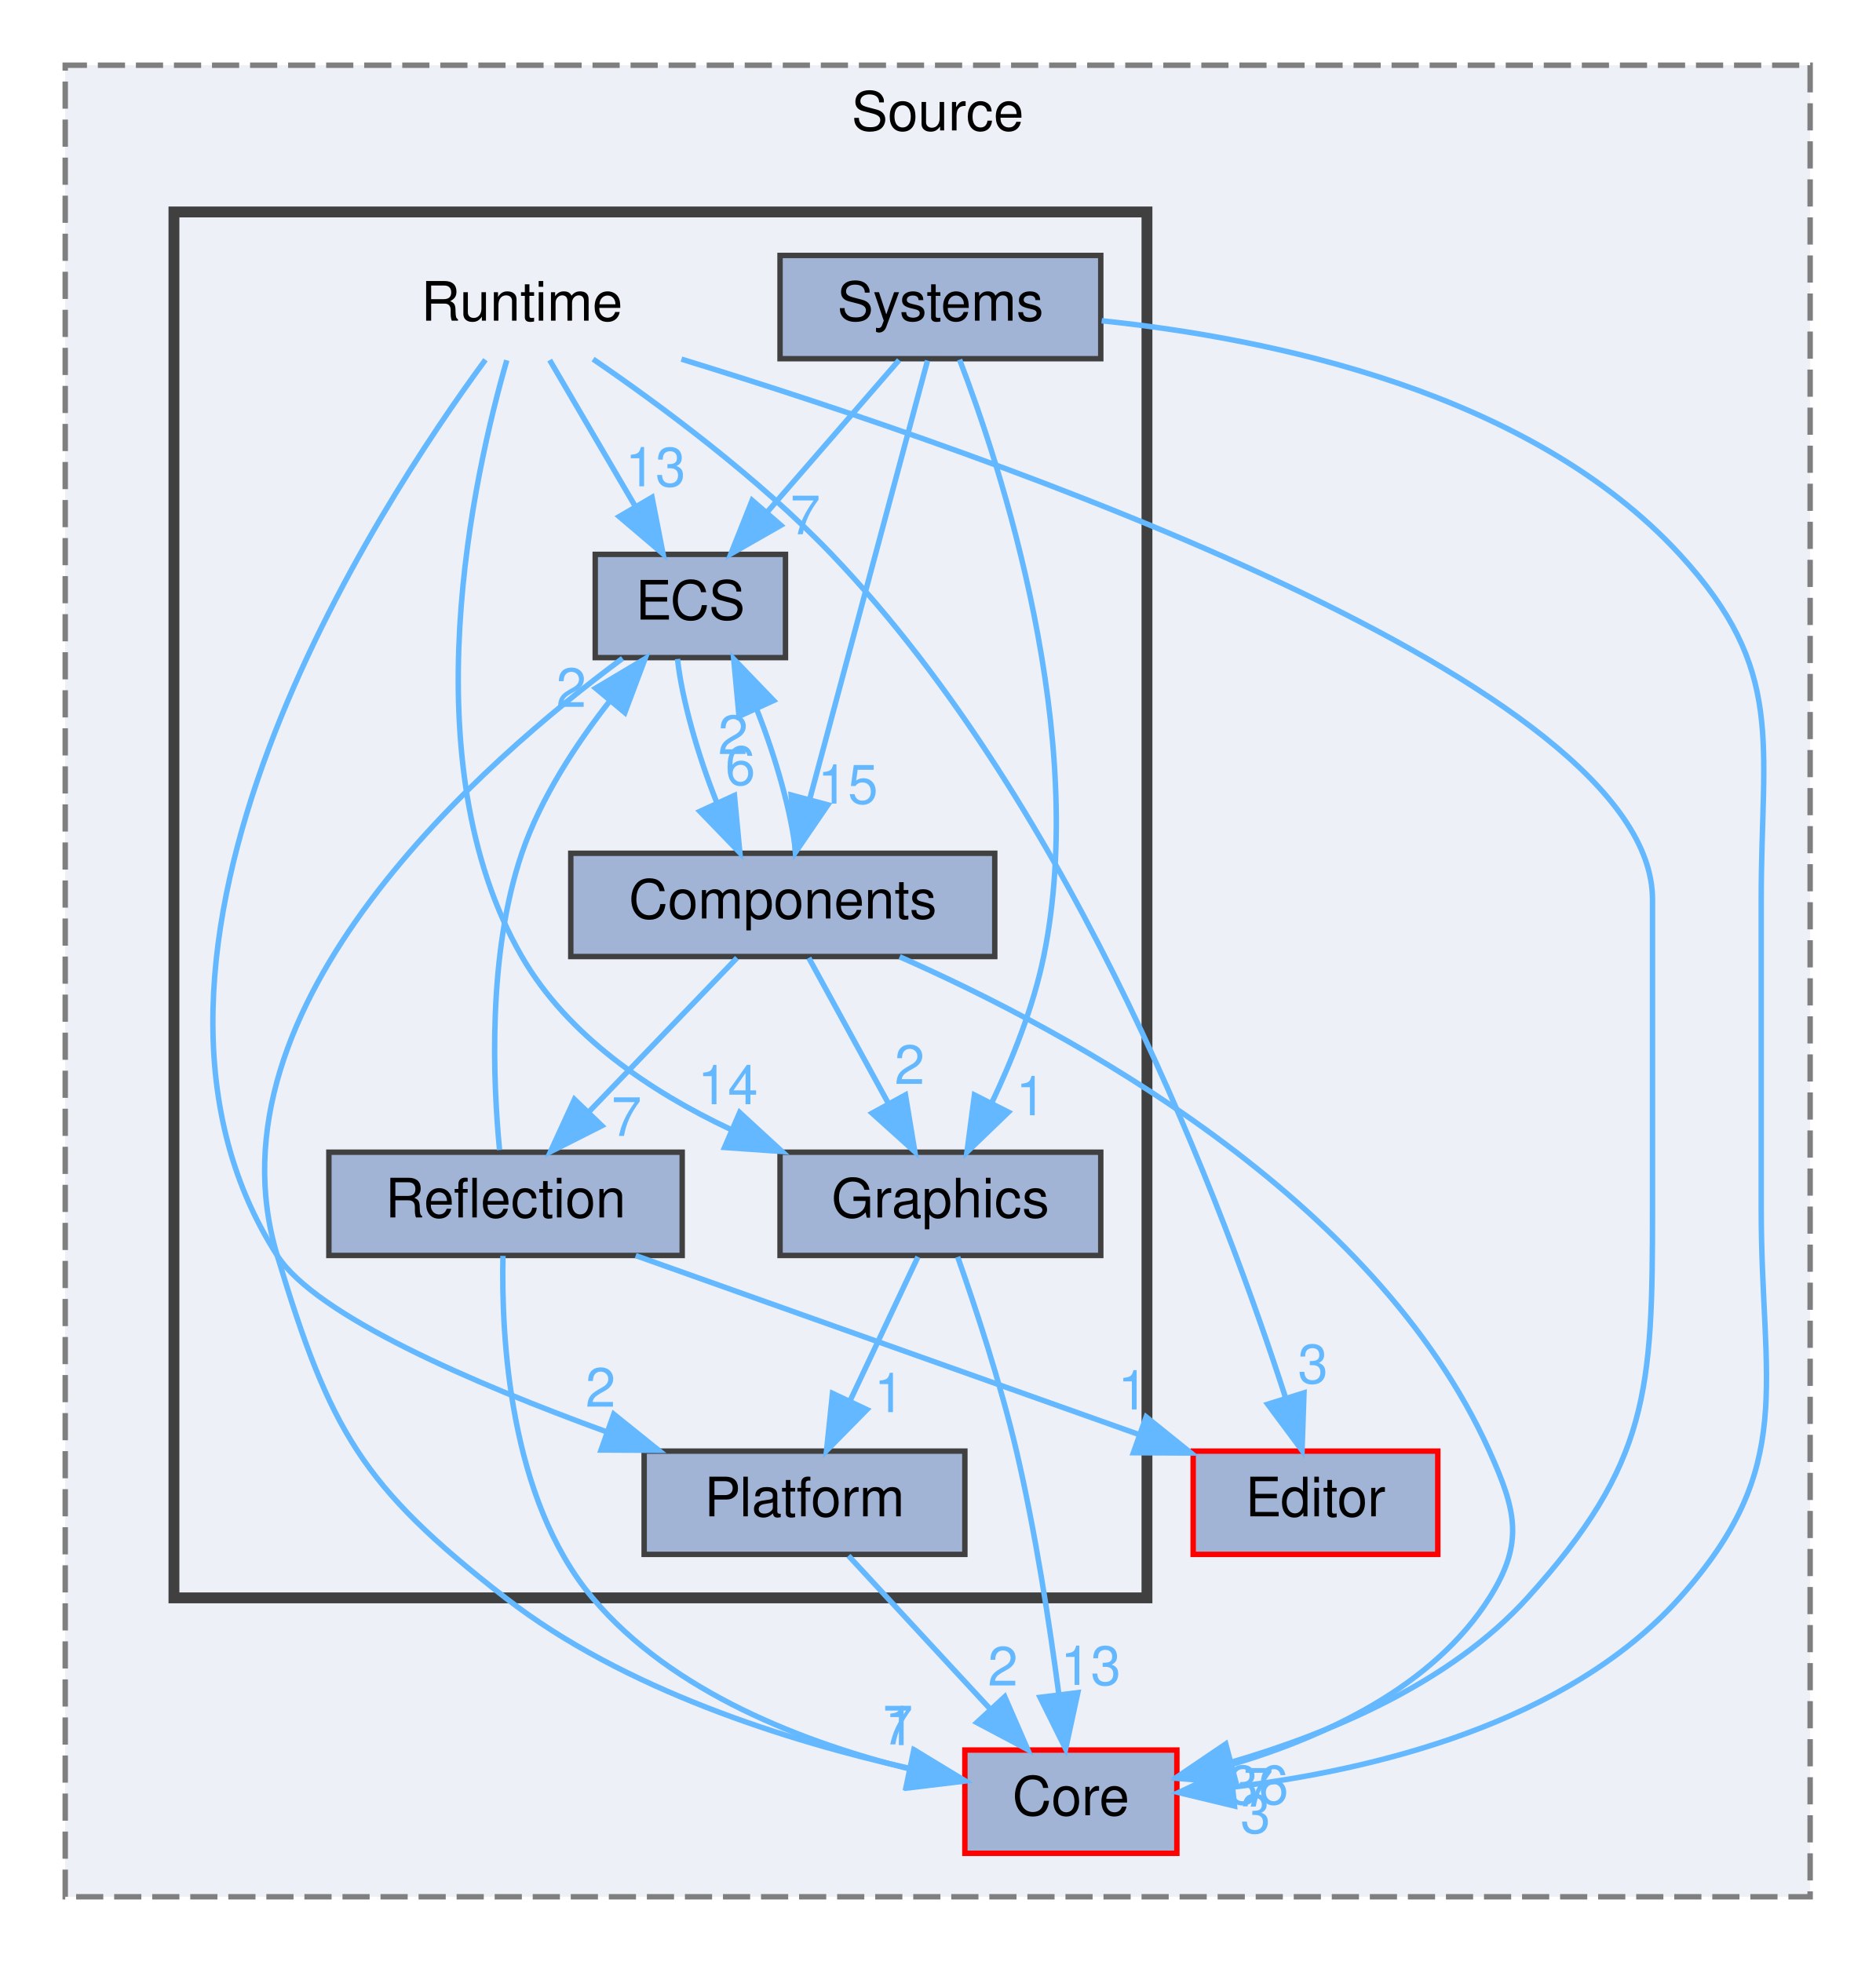
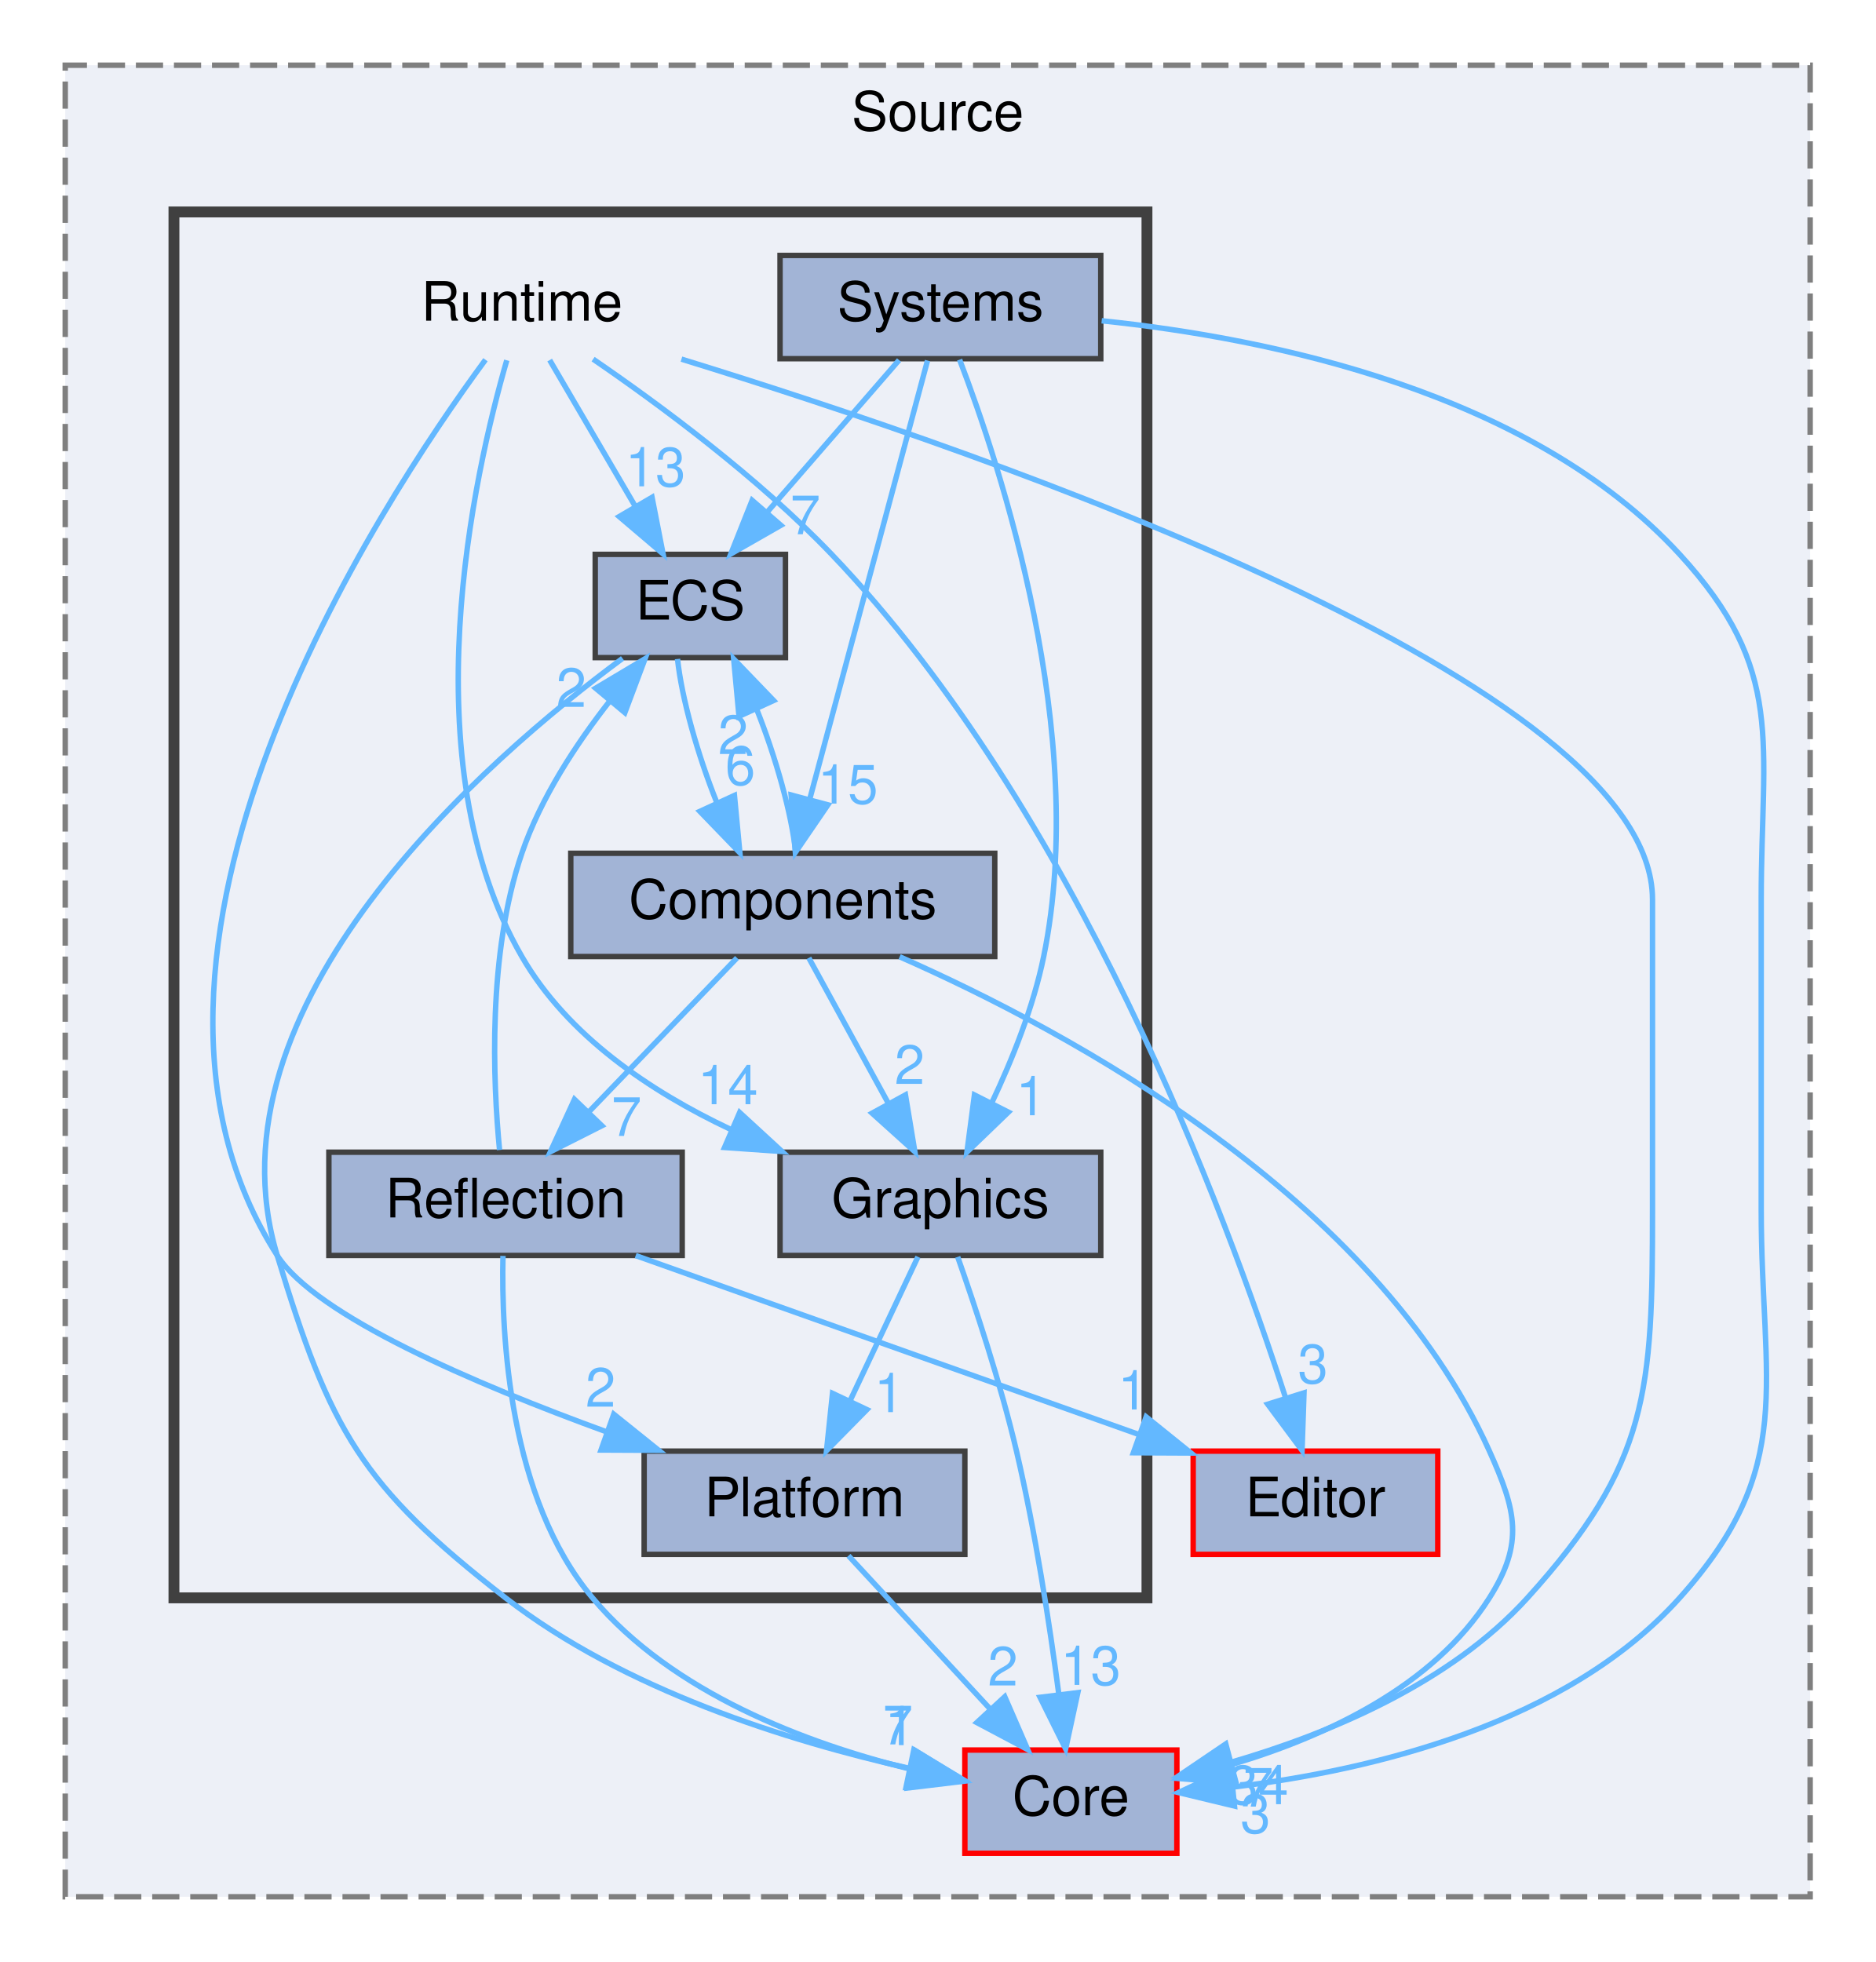
<svg xmlns="http://www.w3.org/2000/svg" xmlns:xlink="http://www.w3.org/1999/xlink" width="345pt" height="361pt" viewBox="0.00 0.00 345.00 361.00">
  <g id="graph0" class="graph" transform="scale(1 1) rotate(0) translate(4 357)">
    <g id="clust1" class="cluster">
      <g id="a_clust1">
        <a xlink:href="dir_9579d1ecb2c7bf48cbe1049c41745cb4.html" target="_top" xlink:title="Source">
          <polygon fill="#edf0f7" stroke="#7f7f7f" stroke-dasharray="5,2" points="8,-8 8,-345 329,-345 329,-8 8,-8" />
          <text text-anchor="middle" x="168.5" y="-333" font-family="Helvetica,sans-Serif" font-size="10.00">Source</text>
        </a>
      </g>
    </g>
    <g id="clust2" class="cluster">
      <g id="a_clust2">
        <a xlink:href="dir_9f04efef762572853abdf73f62bebfcc.html" target="_top">
          <polygon fill="#edf0f7" stroke="#404040" stroke-width="2" points="28,-63 28,-318 207,-318 207,-63 28,-63" />
        </a>
      </g>
    </g>
    <g id="node1" class="node">
      <g id="a_node1">
        <a xlink:href="dir_580d866cebc144d44931193ef5e2059b.html" target="_top" xlink:title="Core">
          <polygon fill="#a2b4d6" stroke="red" points="212.5,-35 173.5,-35 173.5,-16 212.5,-16 212.5,-35" />
          <text text-anchor="middle" x="193" y="-23" font-family="Helvetica,sans-Serif" font-size="10.00">Core</text>
        </a>
      </g>
    </g>
    <g id="node2" class="node">
      <g id="a_node2">
        <a xlink:href="dir_c6cb6fb3292d721ac39edcf45c3f2a55.html" target="_top" xlink:title="Editor">
          <polygon fill="#a2b4d6" stroke="red" points="260.5,-90 215.5,-90 215.5,-71 260.5,-71 260.5,-90" />
          <text text-anchor="middle" x="238" y="-78" font-family="Helvetica,sans-Serif" font-size="10.00">Editor</text>
        </a>
      </g>
    </g>
    <g id="node3" class="node">
      <text text-anchor="middle" x="92" y="-298" font-family="Helvetica,sans-Serif" font-size="10.00">Runtime</text>
    </g>
    <g id="edge2" class="edge">
      <g id="a_edge2">
        <a xlink:href="dir_000026_000002.html" target="_top">
          <path fill="none" stroke="#63b8ff" d="M121.36,-290.92C178.7,-273.28 300,-231.27 300,-191.5 300,-191.5 300,-191.5 300,-134.5 300,-101.12 299.41,-87.74 277,-63 262.74,-47.26 240.51,-38.01 222.49,-32.76" />
          <polygon fill="#63b8ff" stroke="#63b8ff" points="223.29,-29.36 212.73,-30.18 221.5,-36.12 223.29,-29.36" />
        </a>
      </g>
      <g id="a_edge2-headlabel">
-         <a xlink:href="dir_000026_000002.html" target="_top" xlink:title="36">
-           <text text-anchor="middle" x="227.49" y="-25.03" font-family="Helvetica,sans-Serif" font-size="10.00" fill="#63b8ff">36</text>
+         <a xlink:href="dir_000026_000002.html" target="_top" xlink:title="34">
+           <text text-anchor="middle" x="227.49" y="-25.03" font-family="Helvetica,sans-Serif" font-size="10.00" fill="#63b8ff">34</text>
        </a>
      </g>
    </g>
    <g id="edge5" class="edge">
      <g id="a_edge5">
        <a xlink:href="dir_000026_000007.html" target="_top">
          <path fill="none" stroke="#63b8ff" d="M105.11,-290.92C117.27,-282.59 135.47,-269.16 149,-255 193.94,-207.94 221.56,-133.75 232.54,-99.69" />
          <polygon fill="#63b8ff" stroke="#63b8ff" points="235.89,-100.72 235.53,-90.13 229.21,-98.63 235.89,-100.72" />
        </a>
      </g>
      <g id="a_edge5-headlabel">
        <a xlink:href="dir_000026_000007.html" target="_top" xlink:title="3">
          <text text-anchor="middle" x="237.53" y="-102.49" font-family="Helvetica,sans-Serif" font-size="10.00" fill="#63b8ff">3</text>
        </a>
      </g>
    </g>
    <g id="node5" class="node">
      <g id="a_node5">
        <a xlink:href="dir_5e12f0ed66b5e5f61b7b40f53564b633.html" target="_top" xlink:title="ECS">
          <polygon fill="#a2b4d6" stroke="#404040" points="140.5,-255 105.5,-255 105.5,-236 140.5,-236 140.5,-255" />
          <text text-anchor="middle" x="123" y="-243" font-family="Helvetica,sans-Serif" font-size="10.00">ECS</text>
        </a>
      </g>
    </g>
    <g id="edge3" class="edge">
      <g id="a_edge3">
        <a xlink:href="dir_000026_000006.html" target="_top">
          <path fill="none" stroke="#63b8ff" d="M97.12,-290.75C101.36,-283.49 107.53,-272.95 112.78,-263.98" />
          <polygon fill="#63b8ff" stroke="#63b8ff" points="115.95,-265.49 117.98,-255.09 109.91,-261.95 115.95,-265.49" />
        </a>
      </g>
      <g id="a_edge3-headlabel">
        <a xlink:href="dir_000026_000006.html" target="_top" xlink:title="13">
          <text text-anchor="middle" x="116.58" y="-267.52" font-family="Helvetica,sans-Serif" font-size="10.00" fill="#63b8ff">13</text>
        </a>
      </g>
    </g>
    <g id="node6" class="node">
      <g id="a_node6">
        <a xlink:href="dir_6091cbee3e268cbb682ad3d3f55cf8b5.html" target="_top" xlink:title="Graphics">
          <polygon fill="#a2b4d6" stroke="#404040" points="198.5,-145 139.5,-145 139.5,-126 198.5,-126 198.5,-145" />
          <text text-anchor="middle" x="169" y="-133" font-family="Helvetica,sans-Serif" font-size="10.00">Graphics</text>
        </a>
      </g>
    </g>
    <g id="edge4" class="edge">
      <g id="a_edge4">
        <a xlink:href="dir_000026_000011.html" target="_top">
          <path fill="none" stroke="#63b8ff" d="M89.23,-290.71C83.24,-269.97 71.23,-216.99 92,-181 100.42,-166.41 115.65,-156.17 130.35,-149.23" />
          <polygon fill="#63b8ff" stroke="#63b8ff" points="132.07,-152.3 139.86,-145.13 129.29,-145.87 132.07,-152.3" />
        </a>
      </g>
      <g id="a_edge4-headlabel">
        <a xlink:href="dir_000026_000011.html" target="_top" xlink:title="14">
          <text text-anchor="middle" x="129.89" y="-153.83" font-family="Helvetica,sans-Serif" font-size="10.00" fill="#63b8ff">14</text>
        </a>
      </g>
    </g>
    <g id="node7" class="node">
      <g id="a_node7">
        <a xlink:href="dir_07f2be210ff6c371c35315ee7129d1a6.html" target="_top" xlink:title="Platform">
          <polygon fill="#a2b4d6" stroke="#404040" points="173.5,-90 114.5,-90 114.5,-71 173.5,-71 173.5,-90" />
          <text text-anchor="middle" x="144" y="-78" font-family="Helvetica,sans-Serif" font-size="10.00">Platform</text>
        </a>
      </g>
    </g>
    <g id="edge1" class="edge">
      <g id="a_edge1">
        <a xlink:href="dir_000026_000023.html" target="_top">
          <path fill="none" stroke="#63b8ff" d="M85.31,-290.81C65.62,-264.07 11.38,-181.53 47,-126 54.11,-114.92 83.22,-102.42 107.72,-93.5" />
          <polygon fill="#63b8ff" stroke="#63b8ff" points="108.91,-96.79 117.17,-90.15 106.57,-90.2 108.91,-96.79" />
        </a>
      </g>
      <g id="a_edge1-headlabel">
        <a xlink:href="dir_000026_000023.html" target="_top" xlink:title="2">
          <text text-anchor="middle" x="106.48" y="-98.17" font-family="Helvetica,sans-Serif" font-size="10.00" fill="#63b8ff">2</text>
        </a>
      </g>
    </g>
    <g id="node4" class="node">
      <g id="a_node4">
        <a xlink:href="dir_68e5ee02315a150ea198303cea974c1f.html" target="_top" xlink:title="Components">
          <polygon fill="#a2b4d6" stroke="#404040" points="179,-200 101,-200 101,-181 179,-181 179,-200" />
          <text text-anchor="middle" x="140" y="-188" font-family="Helvetica,sans-Serif" font-size="10.00">Components</text>
        </a>
      </g>
    </g>
    <g id="edge7" class="edge">
      <g id="a_edge7">
        <a xlink:href="dir_000000_000002.html" target="_top">
          <path fill="none" stroke="#63b8ff" d="M161.5,-180.96C192.65,-167.23 248.9,-136.92 270,-90 274.92,-79.06 276.42,-73.14 270,-63 259.65,-46.64 239.77,-37.47 222.8,-32.41" />
          <polygon fill="#63b8ff" stroke="#63b8ff" points="223.28,-28.92 212.72,-29.77 221.5,-35.69 223.28,-28.92" />
        </a>
      </g>
      <g id="a_edge7-headlabel">
        <a xlink:href="dir_000000_000002.html" target="_top" xlink:title="7">
          <text text-anchor="middle" x="227.48" y="-24.59" font-family="Helvetica,sans-Serif" font-size="10.00" fill="#63b8ff">7</text>
        </a>
      </g>
    </g>
    <g id="edge8" class="edge">
      <g id="a_edge8">
        <a xlink:href="dir_000000_000006.html" target="_top">
          <path fill="none" stroke="#63b8ff" d="M142.38,-200.09C141.65,-207.22 138.75,-217.6 135.19,-226.53" />
          <polygon fill="#63b8ff" stroke="#63b8ff" points="131.95,-225.2 130.97,-235.75 138.32,-228.11 131.95,-225.2" />
        </a>
      </g>
      <g id="a_edge8-headlabel">
        <a xlink:href="dir_000000_000006.html" target="_top" xlink:title="2">
          <text text-anchor="middle" x="130.87" y="-218.25" font-family="Helvetica,sans-Serif" font-size="10.00" fill="#63b8ff">2</text>
        </a>
      </g>
    </g>
    <g id="edge9" class="edge">
      <g id="a_edge9">
        <a xlink:href="dir_000000_000011.html" target="_top">
          <path fill="none" stroke="#63b8ff" d="M144.79,-180.75C148.76,-173.49 154.53,-162.95 159.43,-153.98" />
          <polygon fill="#63b8ff" stroke="#63b8ff" points="162.57,-155.54 164.3,-145.09 156.43,-152.18 162.57,-155.54" />
        </a>
      </g>
      <g id="a_edge9-headlabel">
        <a xlink:href="dir_000000_000011.html" target="_top" xlink:title="2">
          <text text-anchor="middle" x="163.34" y="-157.56" font-family="Helvetica,sans-Serif" font-size="10.00" fill="#63b8ff">2</text>
        </a>
      </g>
    </g>
    <g id="node8" class="node">
      <g id="a_node8">
        <a xlink:href="dir_177deec2380c9242a3b71e61387bd4c4.html" target="_top" xlink:title="Reflection">
          <polygon fill="#a2b4d6" stroke="#404040" points="121.5,-145 56.5,-145 56.5,-126 121.5,-126 121.5,-145" />
          <text text-anchor="middle" x="89" y="-133" font-family="Helvetica,sans-Serif" font-size="10.00">Reflection</text>
        </a>
      </g>
    </g>
    <g id="edge6" class="edge">
      <g id="a_edge6">
        <a xlink:href="dir_000000_000024.html" target="_top">
          <path fill="none" stroke="#63b8ff" d="M131.58,-180.75C124.23,-173.11 113.37,-161.82 104.46,-152.56" />
          <polygon fill="#63b8ff" stroke="#63b8ff" points="106.72,-149.87 97.26,-145.09 101.68,-154.72 106.72,-149.87" />
        </a>
      </g>
      <g id="a_edge6-headlabel">
        <a xlink:href="dir_000000_000024.html" target="_top" xlink:title="7">
          <text text-anchor="middle" x="111.26" y="-147.99" font-family="Helvetica,sans-Serif" font-size="10.00" fill="#63b8ff">7</text>
        </a>
      </g>
    </g>
    <g id="edge10" class="edge">
      <g id="a_edge10">
        <a xlink:href="dir_000006_000002.html" target="_top">
          <path fill="none" stroke="#63b8ff" d="M110.53,-235.86C85.57,-217.41 33.05,-172.08 47,-126 56.75,-93.79 62.42,-83.64 89,-63 110.79,-46.08 141.02,-36.64 163.28,-31.63" />
          <polygon fill="#63b8ff" stroke="#63b8ff" points="164.11,-35.03 173.18,-29.56 162.68,-28.17 164.11,-35.03" />
        </a>
      </g>
      <g id="a_edge10-headlabel">
        <a xlink:href="dir_000006_000002.html" target="_top" xlink:title="7">
          <text text-anchor="middle" x="161.17" y="-36.04" font-family="Helvetica,sans-Serif" font-size="10.00" fill="#63b8ff">7</text>
        </a>
      </g>
    </g>
    <g id="edge11" class="edge">
      <g id="a_edge11">
        <a xlink:href="dir_000006_000000.html" target="_top">
          <path fill="none" stroke="#63b8ff" d="M120.64,-235.75C121.4,-228.57 124.32,-218.18 127.89,-209.27" />
          <polygon fill="#63b8ff" stroke="#63b8ff" points="131.11,-210.64 132.11,-200.09 124.75,-207.71 131.11,-210.64" />
        </a>
      </g>
      <g id="a_edge11-headlabel">
        <a xlink:href="dir_000006_000000.html" target="_top" xlink:title="6">
          <text text-anchor="middle" x="132.19" y="-212.59" font-family="Helvetica,sans-Serif" font-size="10.00" fill="#63b8ff">6</text>
        </a>
      </g>
    </g>
    <g id="edge13" class="edge">
      <g id="a_edge13">
        <a xlink:href="dir_000011_000002.html" target="_top">
          <path fill="none" stroke="#63b8ff" d="M172.18,-125.74C175.31,-116.84 180.04,-102.62 183,-90 186.47,-75.19 189.08,-58.16 190.76,-45.46" />
          <polygon fill="#63b8ff" stroke="#63b8ff" points="194.28,-45.56 192.04,-35.21 187.33,-44.7 194.28,-45.56" />
        </a>
      </g>
      <g id="a_edge13-headlabel">
        <a xlink:href="dir_000011_000002.html" target="_top" xlink:title="13">
          <text text-anchor="middle" x="196.65" y="-46.98" font-family="Helvetica,sans-Serif" font-size="10.00" fill="#63b8ff">13</text>
        </a>
      </g>
    </g>
    <g id="edge12" class="edge">
      <g id="a_edge12">
        <a xlink:href="dir_000011_000023.html" target="_top">
          <path fill="none" stroke="#63b8ff" d="M164.87,-125.75C161.49,-118.57 156.58,-108.18 152.38,-99.27" />
          <polygon fill="#63b8ff" stroke="#63b8ff" points="155.48,-97.64 148.05,-90.09 149.15,-100.63 155.48,-97.64" />
        </a>
      </g>
      <g id="a_edge12-headlabel">
        <a xlink:href="dir_000011_000023.html" target="_top" xlink:title="1">
          <text text-anchor="middle" x="159.58" y="-97.18" font-family="Helvetica,sans-Serif" font-size="10.00" fill="#63b8ff">1</text>
        </a>
      </g>
    </g>
    <g id="edge14" class="edge">
      <g id="a_edge14">
        <a xlink:href="dir_000023_000002.html" target="_top">
          <path fill="none" stroke="#63b8ff" d="M152.09,-70.75C159.16,-63.11 169.59,-51.82 178.15,-42.56" />
          <polygon fill="#63b8ff" stroke="#63b8ff" points="180.84,-44.81 185.06,-35.09 175.7,-40.06 180.84,-44.81" />
        </a>
      </g>
      <g id="a_edge14-headlabel">
        <a xlink:href="dir_000023_000002.html" target="_top" xlink:title="2">
          <text text-anchor="middle" x="180.49" y="-46.87" font-family="Helvetica,sans-Serif" font-size="10.00" fill="#63b8ff">2</text>
        </a>
      </g>
    </g>
    <g id="edge15" class="edge">
      <g id="a_edge15">
        <a xlink:href="dir_000024_000002.html" target="_top">
          <path fill="none" stroke="#63b8ff" d="M88.53,-125.92C88.2,-111.29 89.61,-81.31 105,-63 119.7,-45.5 144.17,-36.26 163.58,-31.46" />
          <polygon fill="#63b8ff" stroke="#63b8ff" points="164.45,-34.85 173.46,-29.28 162.95,-28.02 164.45,-34.85" />
        </a>
      </g>
      <g id="a_edge15-headlabel">
        <a xlink:href="dir_000024_000002.html" target="_top" xlink:title="1">
          <text text-anchor="middle" x="161.55" y="-35.9" font-family="Helvetica,sans-Serif" font-size="10.00" fill="#63b8ff">1</text>
        </a>
      </g>
    </g>
    <g id="edge17" class="edge">
      <g id="a_edge17">
        <a xlink:href="dir_000024_000007.html" target="_top">
          <path fill="none" stroke="#63b8ff" d="M112.94,-125.98C138,-117.07 177.5,-103.02 205.4,-93.1" />
          <polygon fill="#63b8ff" stroke="#63b8ff" points="206.85,-96.3 215.1,-89.65 204.5,-89.7 206.85,-96.3" />
        </a>
      </g>
      <g id="a_edge17-headlabel">
        <a xlink:href="dir_000024_000007.html" target="_top" xlink:title="1">
          <text text-anchor="middle" x="204.41" y="-97.67" font-family="Helvetica,sans-Serif" font-size="10.00" fill="#63b8ff">1</text>
        </a>
      </g>
    </g>
    <g id="edge16" class="edge">
      <g id="a_edge16">
        <a xlink:href="dir_000024_000006.html" target="_top">
          <path fill="none" stroke="#63b8ff" d="M87.9,-145.41C86.69,-157.97 85.67,-181.4 92,-200 95.47,-210.21 102.05,-220.2 108.25,-228.11" />
          <polygon fill="#63b8ff" stroke="#63b8ff" points="105.57,-230.37 114.67,-235.8 110.95,-225.88 105.57,-230.37" />
        </a>
      </g>
      <g id="a_edge16-headlabel">
        <a xlink:href="dir_000024_000006.html" target="_top" xlink:title="2">
          <text text-anchor="middle" x="101.09" y="-226.93" font-family="Helvetica,sans-Serif" font-size="10.00" fill="#63b8ff">2</text>
        </a>
      </g>
    </g>
    <g id="node9" class="node">
      <g id="a_node9">
        <a xlink:href="dir_1f409e23445615a7676ed89cd8cccbf4.html" target="_top" xlink:title="Systems">
          <polygon fill="#a2b4d6" stroke="#404040" points="198.5,-310 139.5,-310 139.5,-291 198.5,-291 198.5,-310" />
          <text text-anchor="middle" x="169" y="-298" font-family="Helvetica,sans-Serif" font-size="10.00">Systems</text>
        </a>
      </g>
    </g>
    <g id="edge18" class="edge">
      <g id="a_edge18">
        <a xlink:href="dir_000029_000002.html" target="_top">
          <path fill="none" stroke="#63b8ff" d="M198.67,-297.98C229.66,-294.76 277.51,-284.91 305,-255 324.62,-233.65 320,-220.5 320,-191.5 320,-191.5 320,-191.5 320,-134.5 320,-102.03 326.68,-87.17 305,-63 284.21,-39.82 248.53,-31.3 223.03,-28.21" />
          <polygon fill="#63b8ff" stroke="#63b8ff" points="223.1,-24.7 212.8,-27.18 222.4,-31.66 223.1,-24.7" />
        </a>
      </g>
      <g id="a_edge18-headlabel">
        <a xlink:href="dir_000029_000002.html" target="_top" xlink:title="3">
          <text text-anchor="middle" x="226.96" y="-19.73" font-family="Helvetica,sans-Serif" font-size="10.00" fill="#63b8ff">3</text>
        </a>
      </g>
    </g>
    <g id="edge21" class="edge">
      <g id="a_edge21">
        <a xlink:href="dir_000029_000000.html" target="_top">
          <path fill="none" stroke="#63b8ff" d="M166.63,-290.66C161.91,-273.09 151.26,-233.45 144.96,-209.95" />
          <polygon fill="#63b8ff" stroke="#63b8ff" points="148.3,-208.91 142.32,-200.16 141.54,-210.72 148.3,-208.91" />
        </a>
      </g>
      <g id="a_edge21-headlabel">
        <a xlink:href="dir_000029_000000.html" target="_top" xlink:title="15">
          <text text-anchor="middle" x="151.97" y="-209.14" font-family="Helvetica,sans-Serif" font-size="10.00" fill="#63b8ff">15</text>
        </a>
      </g>
    </g>
    <g id="edge19" class="edge">
      <g id="a_edge19">
        <a xlink:href="dir_000029_000006.html" target="_top">
          <path fill="none" stroke="#63b8ff" d="M161.4,-290.75C154.84,-283.18 145.18,-272.05 137.19,-262.84" />
          <polygon fill="#63b8ff" stroke="#63b8ff" points="139.65,-260.35 130.45,-255.09 134.37,-264.94 139.65,-260.35" />
        </a>
      </g>
      <g id="a_edge19-headlabel">
        <a xlink:href="dir_000029_000006.html" target="_top" xlink:title="7">
          <text text-anchor="middle" x="144.15" y="-258.7" font-family="Helvetica,sans-Serif" font-size="10.00" fill="#63b8ff">7</text>
        </a>
      </g>
    </g>
    <g id="edge20" class="edge">
      <g id="a_edge20">
        <a xlink:href="dir_000029_000011.html" target="_top">
          <path fill="none" stroke="#63b8ff" d="M172.53,-290.83C180.06,-271.19 196.35,-221.83 188,-181 186.11,-171.74 182.21,-162.03 178.43,-154.04" />
          <polygon fill="#63b8ff" stroke="#63b8ff" points="181.51,-152.37 173.88,-145.02 175.26,-155.53 181.51,-152.37" />
        </a>
      </g>
      <g id="a_edge20-headlabel">
        <a xlink:href="dir_000029_000011.html" target="_top" xlink:title="1">
          <text text-anchor="middle" x="185.66" y="-151.8" font-family="Helvetica,sans-Serif" font-size="10.00" fill="#63b8ff">1</text>
        </a>
      </g>
    </g>
  </g>
</svg>
